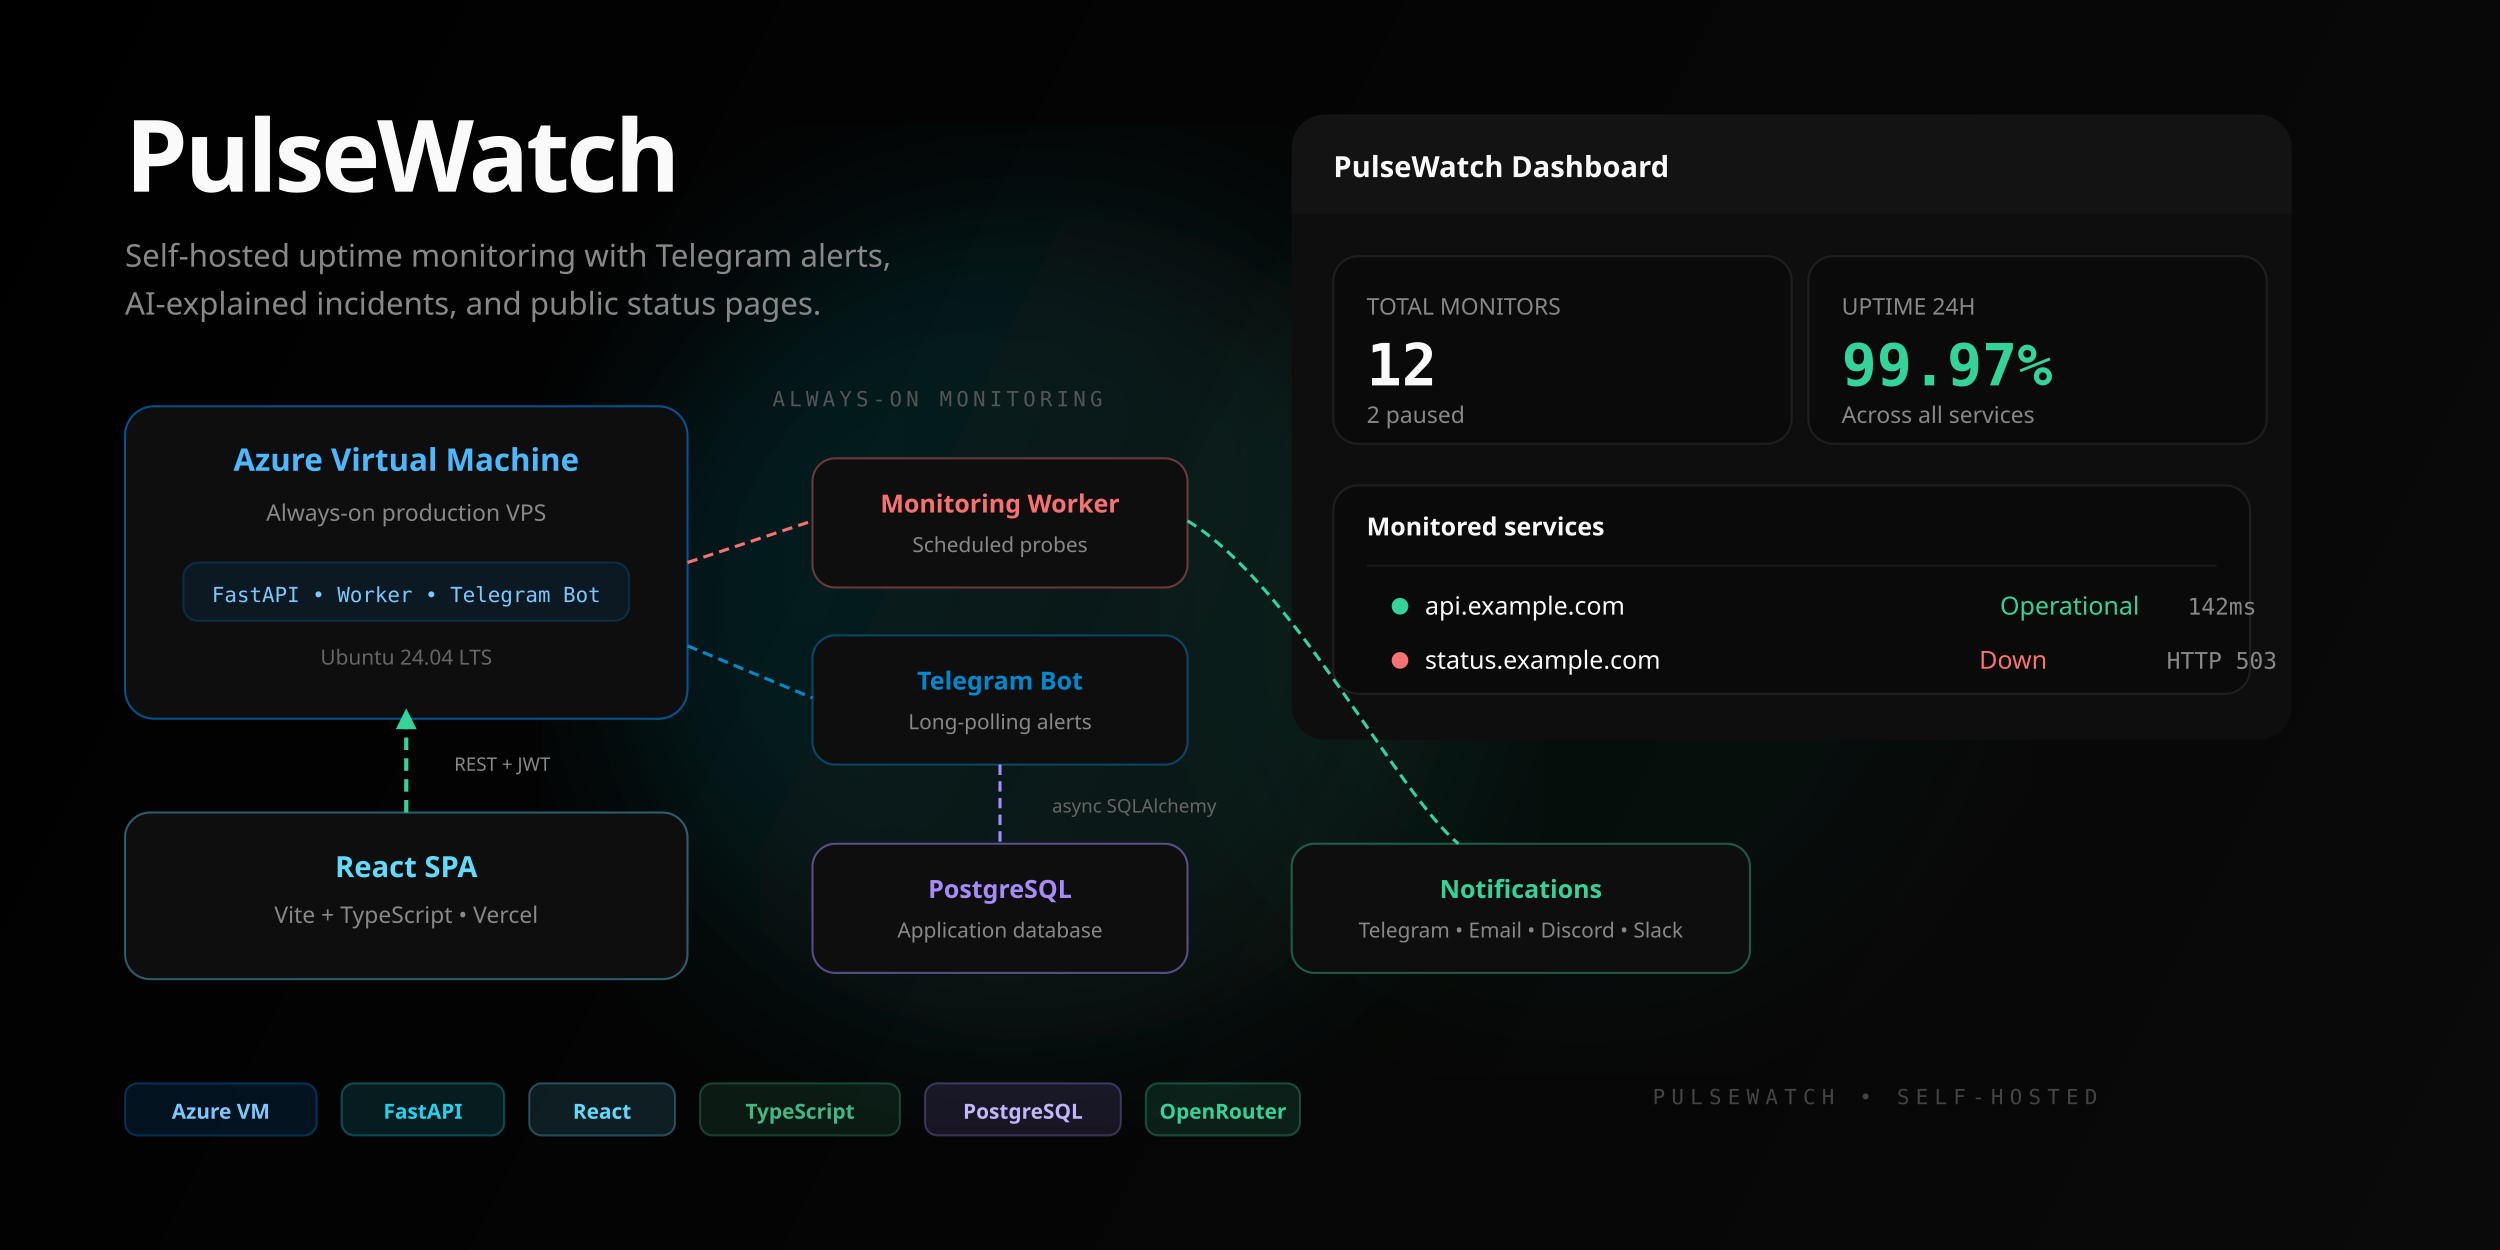
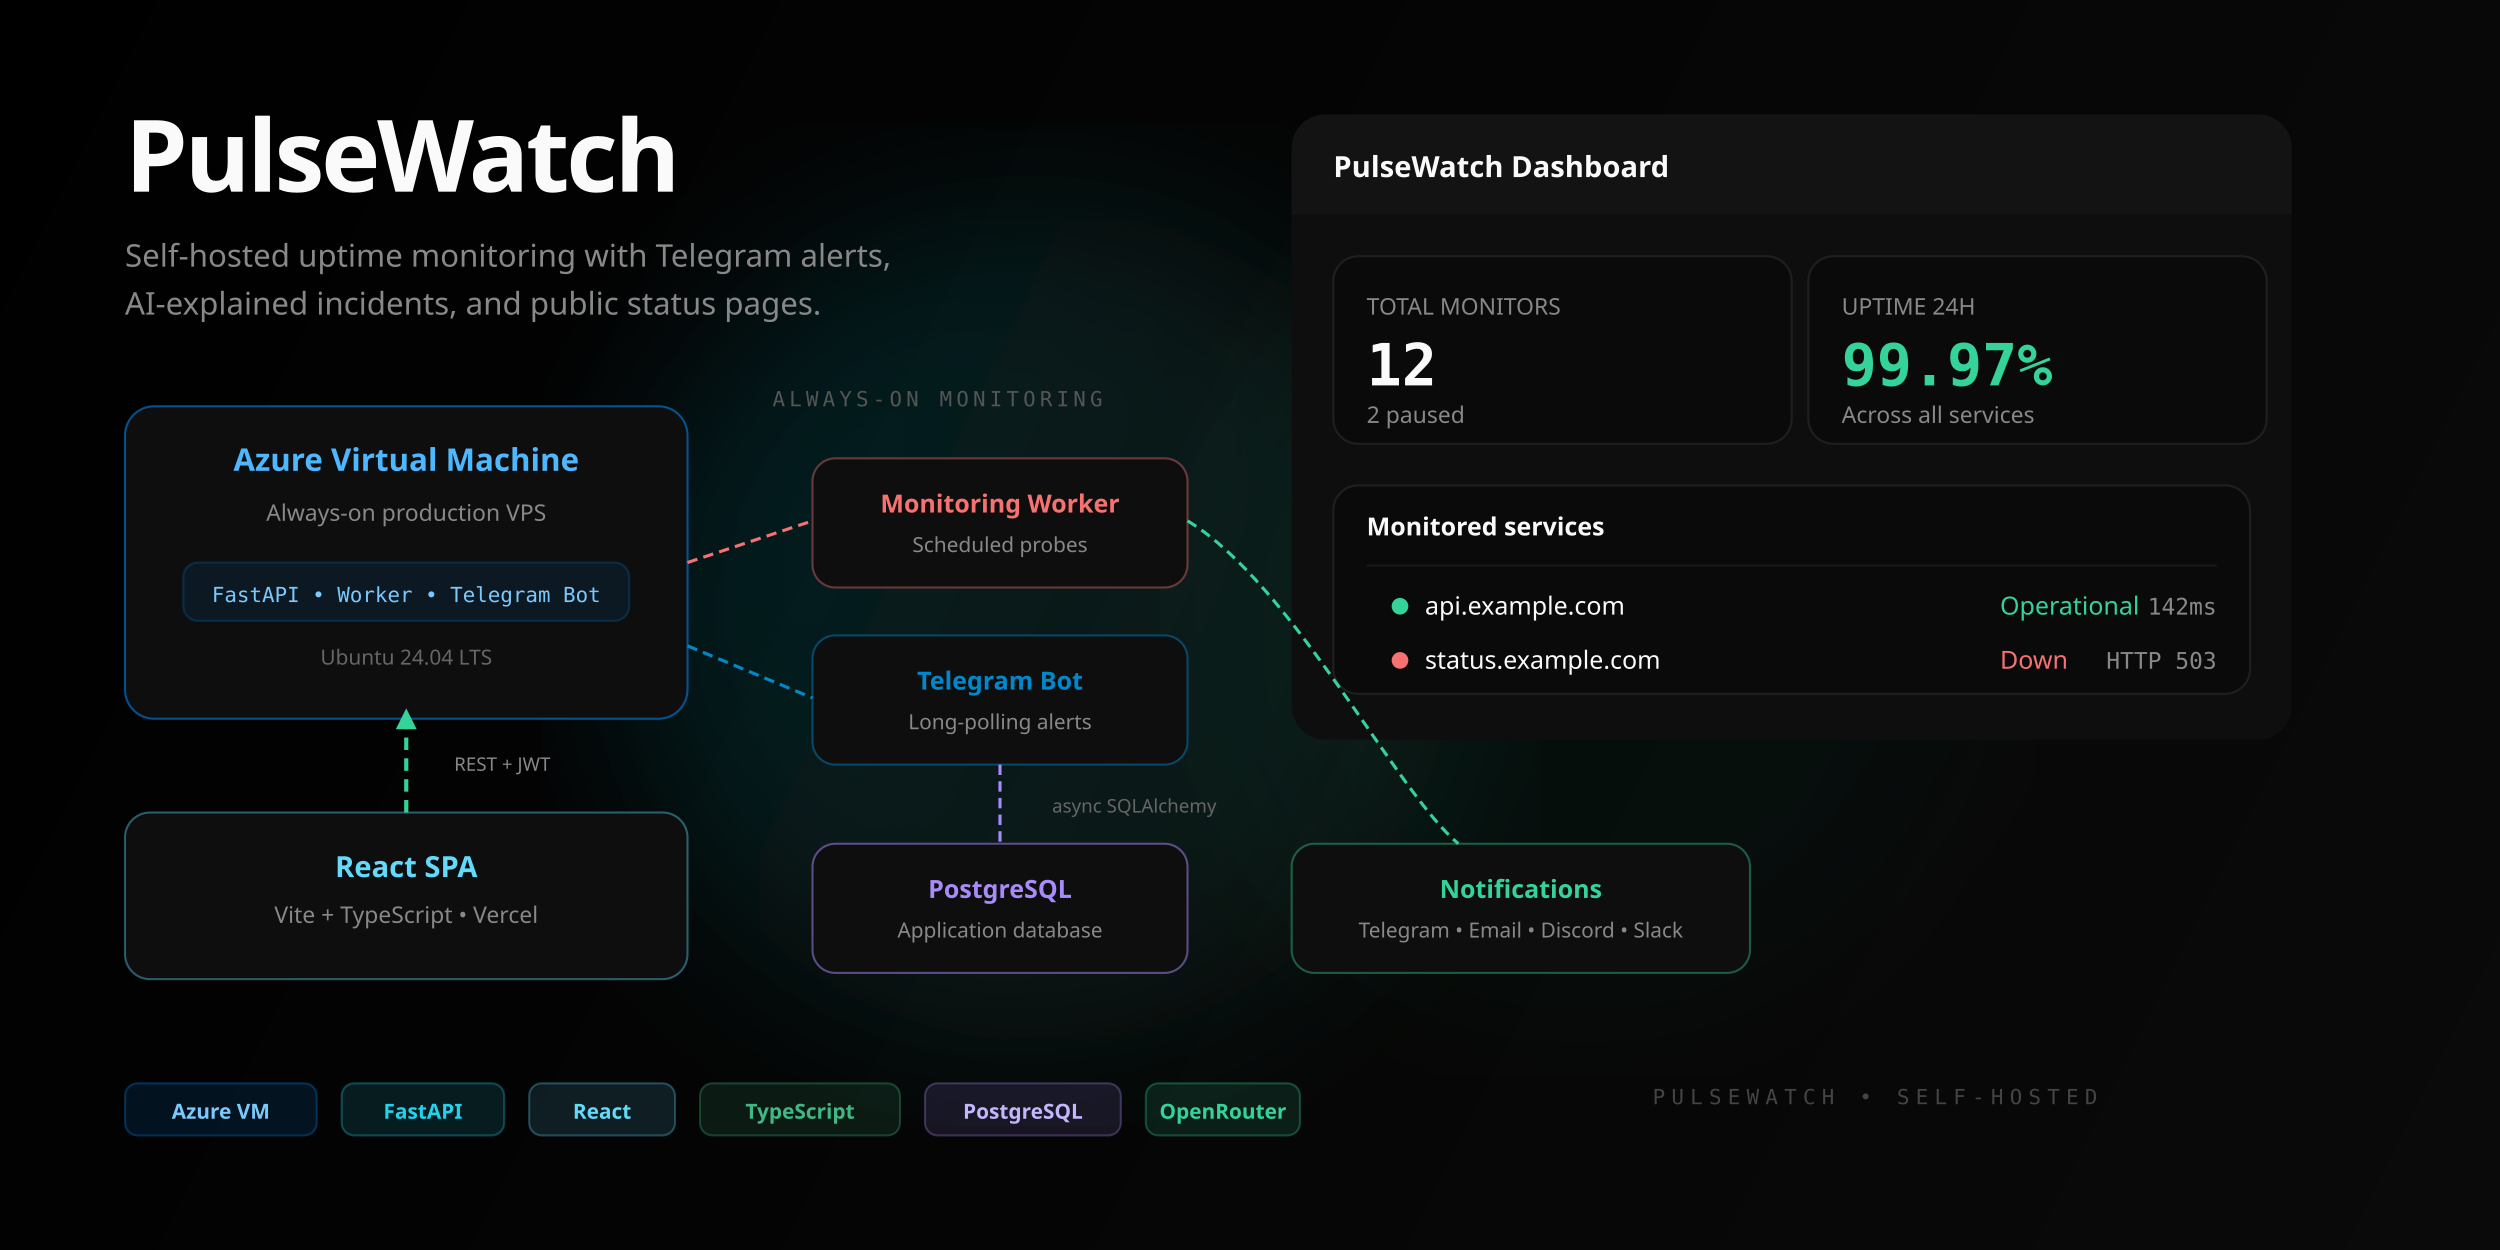
<svg xmlns="http://www.w3.org/2000/svg" viewBox="0 0 1200 600" fill="none">
  <defs>
    <linearGradient id="bg" x1="0" y1="0" x2="1200" y2="600" gradientUnits="userSpaceOnUse">
      <stop offset="0%" stop-color="#000" />
      <stop offset="100%" stop-color="#0a0a0a" />
    </linearGradient>
    <linearGradient id="glow" x1="350" y1="180" x2="850" y2="420" gradientUnits="userSpaceOnUse">
      <stop offset="0%" stop-color="#22d3ee" stop-opacity="0.12" />
      <stop offset="100%" stop-color="#34d399" stop-opacity="0.06" />
    </linearGradient>
    <filter id="blur1">
      <feGaussianBlur stdDeviation="40" />
    </filter>
    <clipPath id="card">
      <rect width="480" height="300" rx="16" />
    </clipPath>
  </defs>
  <rect width="1200" height="600" fill="url(#bg)" />
  <circle cx="500" cy="300" r="200" fill="url(#glow)" filter="url(#blur1)" />
  <circle cx="760" cy="300" r="180" fill="#34d399" fill-opacity="0.04" filter="url(#blur1)" />
  <text x="60" y="92" fill="#fafafa" font-family="system-ui" font-size="48" font-weight="800" letter-spacing="-1.5">PulseWatch</text>
  <text x="60" y="128" fill="#888" font-family="system-ui" font-size="15">Self-hosted uptime monitoring with Telegram alerts,</text>
  <text x="60" y="151" fill="#888" font-family="system-ui" font-size="15">AI-explained incidents, and public status pages.</text>
  <rect x="60" y="195" width="270" height="150" rx="14" fill="#0e0e0e" stroke="#0078D4" stroke-opacity="0.65" />
  <text x="195" y="226" fill="#4db8ff" font-family="system-ui" font-size="15" font-weight="700" text-anchor="middle">Azure Virtual Machine</text>
  <text x="195" y="250" fill="#888" font-family="system-ui" font-size="11" text-anchor="middle">Always-on production VPS</text>
  <rect x="88" y="270" width="214" height="28" rx="7" fill="#0078D4" fill-opacity="0.10" stroke="#0078D4" stroke-opacity="0.25" />
  <text x="195" y="289" fill="#79c9ff" font-family="'JetBrains Mono',monospace" font-size="10" text-anchor="middle">FastAPI • Worker • Telegram Bot</text>
  <text x="195" y="319" fill="#666" font-family="system-ui" font-size="10" text-anchor="middle">Ubuntu 24.04 LTS</text>
  <rect x="60" y="390" width="270" height="80" rx="12" fill="#0e0e0e" stroke="#61dafb" stroke-opacity="0.4" />
  <text x="195" y="421" fill="#61dafb" font-family="system-ui" font-size="14" font-weight="600" text-anchor="middle">React SPA</text>
  <text x="195" y="443" fill="#888" font-family="system-ui" font-size="11" text-anchor="middle">Vite + TypeScript • Vercel</text>
  <path d="M195 390 C195 370 195 360 195 345" stroke="#34d399" stroke-width="2" stroke-dasharray="6 4" />
  <polygon points="190,350 195,340 200,350" fill="#34d399" />
  <text x="218" y="370" fill="#888" font-family="system-ui" font-size="9">REST + JWT</text>
  <g transform="translate(620, 55)" clip-path="url(#card)">
    <rect width="480" height="300" fill="#0e0e0e" rx="16" />
    <rect width="480" height="48" fill="#141313" />
    <text x="20" y="30" fill="#fafafa" font-family="system-ui" font-size="14" font-weight="600">PulseWatch Dashboard</text>
    <g transform="translate(20, 68)">
      <rect width="220" height="90" rx="12" fill="#0a0a0a" stroke="rgba(255,255,255,0.08)" />
      <text x="16" y="28" fill="#888" font-family="system-ui" font-size="11">TOTAL MONITORS</text>
      <text x="16" y="62" fill="#fafafa" font-family="'JetBrains Mono',monospace" font-size="28" font-weight="700">12</text>
      <text x="16" y="80" fill="#888" font-family="system-ui" font-size="11">2 paused</text>
    </g>
    <g transform="translate(248, 68)">
      <rect width="220" height="90" rx="12" fill="#0a0a0a" stroke="rgba(255,255,255,0.08)" />
      <text x="16" y="28" fill="#888" font-family="system-ui" font-size="11">UPTIME 24H</text>
      <text x="16" y="62" fill="#34d399" font-family="'JetBrains Mono',monospace" font-size="28" font-weight="700">99.97%</text>
      <text x="16" y="80" fill="#888" font-family="system-ui" font-size="11">Across all services</text>
    </g>
    <g transform="translate(20, 178)">
      <rect width="440" height="100" rx="12" fill="#0a0a0a" stroke="rgba(255,255,255,0.08)" />
      <text x="16" y="24" fill="#fafafa" font-family="system-ui" font-size="12" font-weight="600">Monitored services</text>
      <rect x="16" y="38" width="408" height="1" fill="rgba(255,255,255,0.06)" />
      <circle cx="32" cy="58" r="4" fill="#34d399" />
      <text x="44" y="62" fill="#fafafa" font-family="system-ui" font-size="12">api.example.com</text>
      <text x="320" y="62" fill="#34d399" font-family="system-ui" font-size="12">Operational</text>
-       <text x="410" y="62" fill="#888" font-family="'JetBrains Mono',monospace" font-size="11">142ms</text>
+       <text x="424" y="62" fill="#888" font-family="'JetBrains Mono',monospace" font-size="11" text-anchor="end">142ms</text>
      <circle cx="32" cy="84" r="4" fill="#f87171" />
      <text x="44" y="88" fill="#fafafa" font-family="system-ui" font-size="12">status.example.com</text>
-       <text x="310" y="88" fill="#f87171" font-family="system-ui" font-size="12">Down</text>
-       <text x="400" y="88" fill="#888" font-family="'JetBrains Mono',monospace" font-size="11">HTTP 503</text>
+       <text x="320" y="88" fill="#f87171" font-family="system-ui" font-size="12">Down</text>
+       <text x="424" y="88" fill="#888" font-family="'JetBrains Mono',monospace" font-size="11" text-anchor="end">HTTP 503</text>
    </g>
  </g>
  <text x="450" y="195" fill="#555" font-family="'JetBrains Mono',monospace" font-size="10" text-anchor="middle" letter-spacing="2">ALWAYS-ON MONITORING</text>
  <rect x="390" y="220" width="180" height="62" rx="11" fill="#0e0e0e" stroke="#f87171" stroke-opacity="0.4" />
  <text x="480" y="246" fill="#f87171" font-family="system-ui" font-size="12" font-weight="600" text-anchor="middle">Monitoring Worker</text>
  <text x="480" y="265" fill="#888" font-family="system-ui" font-size="10" text-anchor="middle">Scheduled probes</text>
  <rect x="390" y="305" width="180" height="62" rx="11" fill="#0e0e0e" stroke="#0088cc" stroke-opacity="0.45" />
  <text x="480" y="331" fill="#0088cc" font-family="system-ui" font-size="12" font-weight="600" text-anchor="middle">Telegram Bot</text>
  <text x="480" y="350" fill="#888" font-family="system-ui" font-size="10" text-anchor="middle">Long-polling alerts</text>
  <line x1="330" y1="270" x2="390" y2="250" stroke="#f87171" stroke-width="1.5" stroke-dasharray="5 3" />
  <line x1="330" y1="310" x2="390" y2="335" stroke="#0088cc" stroke-width="1.5" stroke-dasharray="5 3" />
  <rect x="390" y="405" width="180" height="62" rx="11" fill="#0e0e0e" stroke="#a78bfa" stroke-opacity="0.5" />
  <text x="480" y="431" fill="#a78bfa" font-family="system-ui" font-size="12" font-weight="600" text-anchor="middle">PostgreSQL</text>
  <text x="480" y="450" fill="#888" font-family="system-ui" font-size="10" text-anchor="middle">Application database</text>
  <line x1="480" y1="367" x2="480" y2="405" stroke="#a78bfa" stroke-width="1.5" stroke-dasharray="5 3" />
  <text x="505" y="390" fill="#666" font-family="system-ui" font-size="9">async SQLAlchemy</text>
  <rect x="620" y="405" width="220" height="62" rx="11" fill="#0e0e0e" stroke="#34d399" stroke-opacity="0.4" />
  <text x="730" y="431" fill="#34d399" font-family="system-ui" font-size="12" font-weight="600" text-anchor="middle">Notifications</text>
  <text x="730" y="450" fill="#888" font-family="system-ui" font-size="10" text-anchor="middle">Telegram • Email • Discord • Slack</text>
  <path d="M570 250 C620 280 670 380 700 405" stroke="#34d399" stroke-width="1.5" stroke-dasharray="5 3" fill="none" />
  <g transform="translate(60, 520)">
    <rect width="92" height="25" rx="6" fill="#0078D4" fill-opacity="0.14" stroke="#0078D4" stroke-opacity="0.35" />
    <text x="46" y="17" fill="#79c9ff" font-family="system-ui" font-size="10" font-weight="600" text-anchor="middle">Azure VM</text>
    <rect x="104" width="78" height="25" rx="6" fill="#22d3ee" fill-opacity="0.12" stroke="#22d3ee" stroke-opacity="0.3" />
    <text x="143" y="17" fill="#22d3ee" font-family="system-ui" font-size="10" font-weight="600" text-anchor="middle">FastAPI</text>
    <rect x="194" width="70" height="25" rx="6" fill="#61dafb" fill-opacity="0.12" stroke="#61dafb" stroke-opacity="0.3" />
    <text x="229" y="17" fill="#61dafb" font-family="system-ui" font-size="10" font-weight="600" text-anchor="middle">React</text>
    <rect x="276" width="96" height="25" rx="6" fill="#41b883" fill-opacity="0.12" stroke="#41b883" stroke-opacity="0.3" />
    <text x="324" y="17" fill="#41b883" font-family="system-ui" font-size="10" font-weight="600" text-anchor="middle">TypeScript</text>
    <rect x="384" width="94" height="25" rx="6" fill="#a78bfa" fill-opacity="0.12" stroke="#a78bfa" stroke-opacity="0.3" />
    <text x="431" y="17" fill="#c4b5fd" font-family="system-ui" font-size="10" font-weight="600" text-anchor="middle">PostgreSQL</text>
    <rect x="490" width="74" height="25" rx="6" fill="#34d399" fill-opacity="0.12" stroke="#34d399" stroke-opacity="0.3" />
    <text x="527" y="17" fill="#34d399" font-family="system-ui" font-size="10" font-weight="600" text-anchor="middle">OpenRouter</text>
  </g>
  <text x="900" y="530" fill="#444" font-family="'JetBrains Mono',monospace" font-size="10" text-anchor="middle" letter-spacing="3">PULSEWATCH • SELF-HOSTED</text>
</svg>
